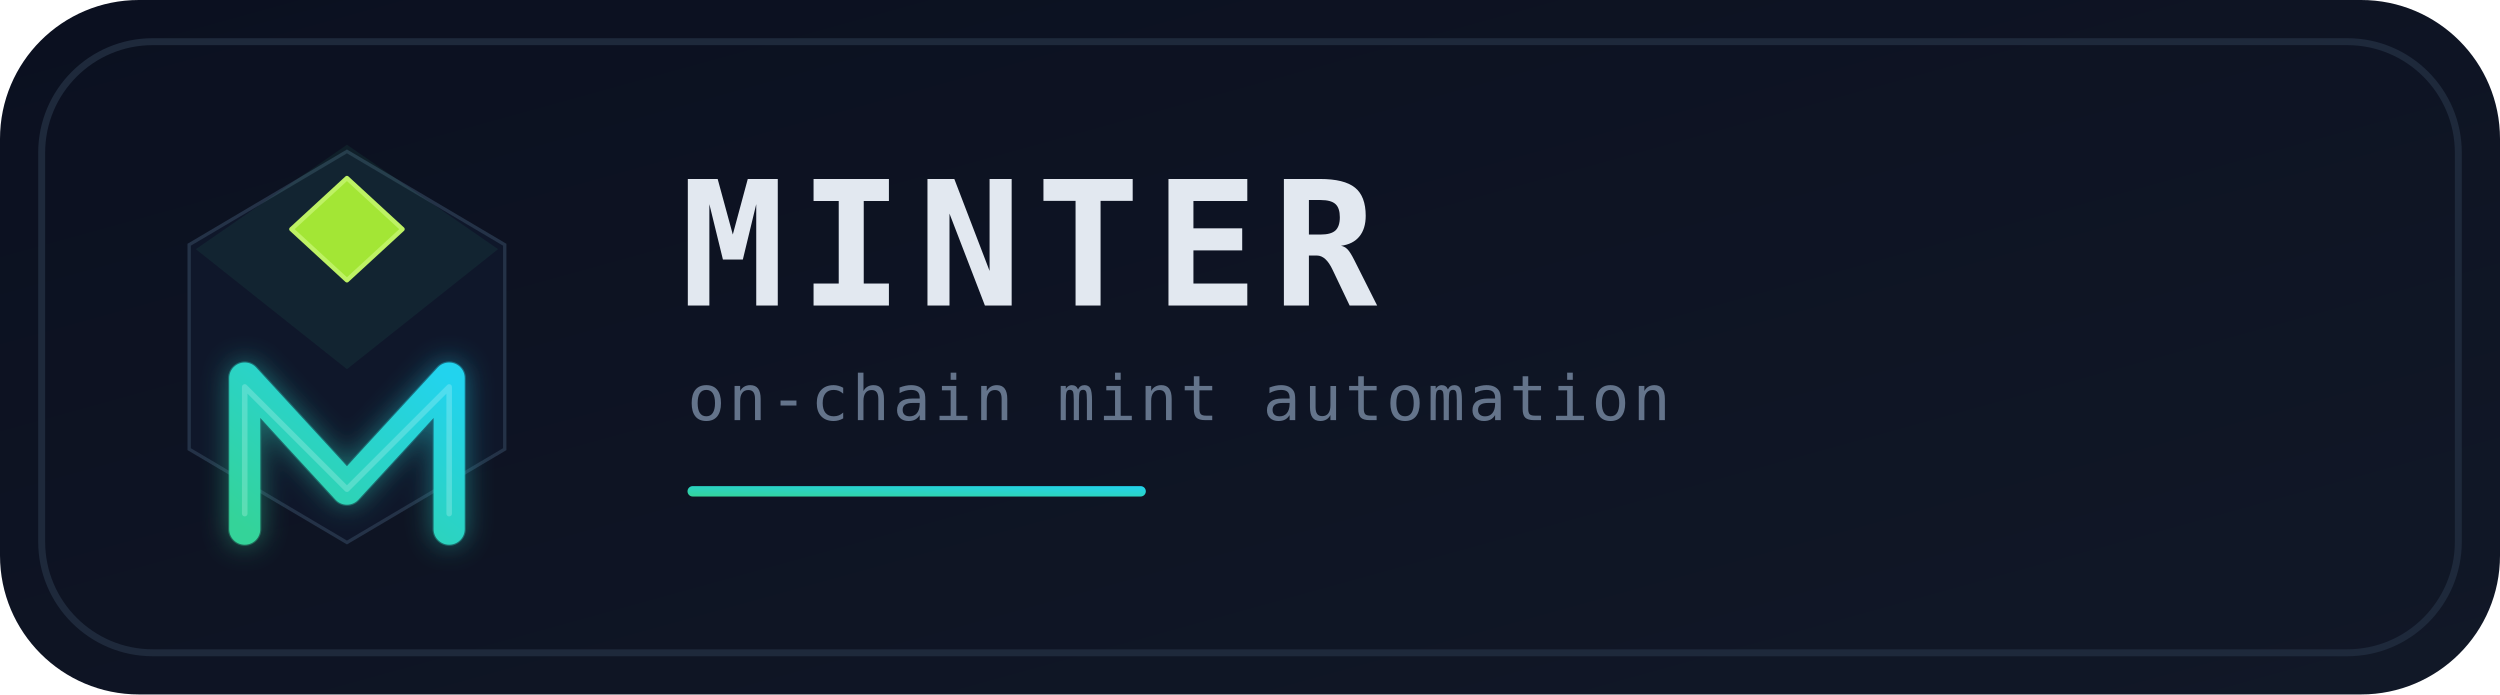
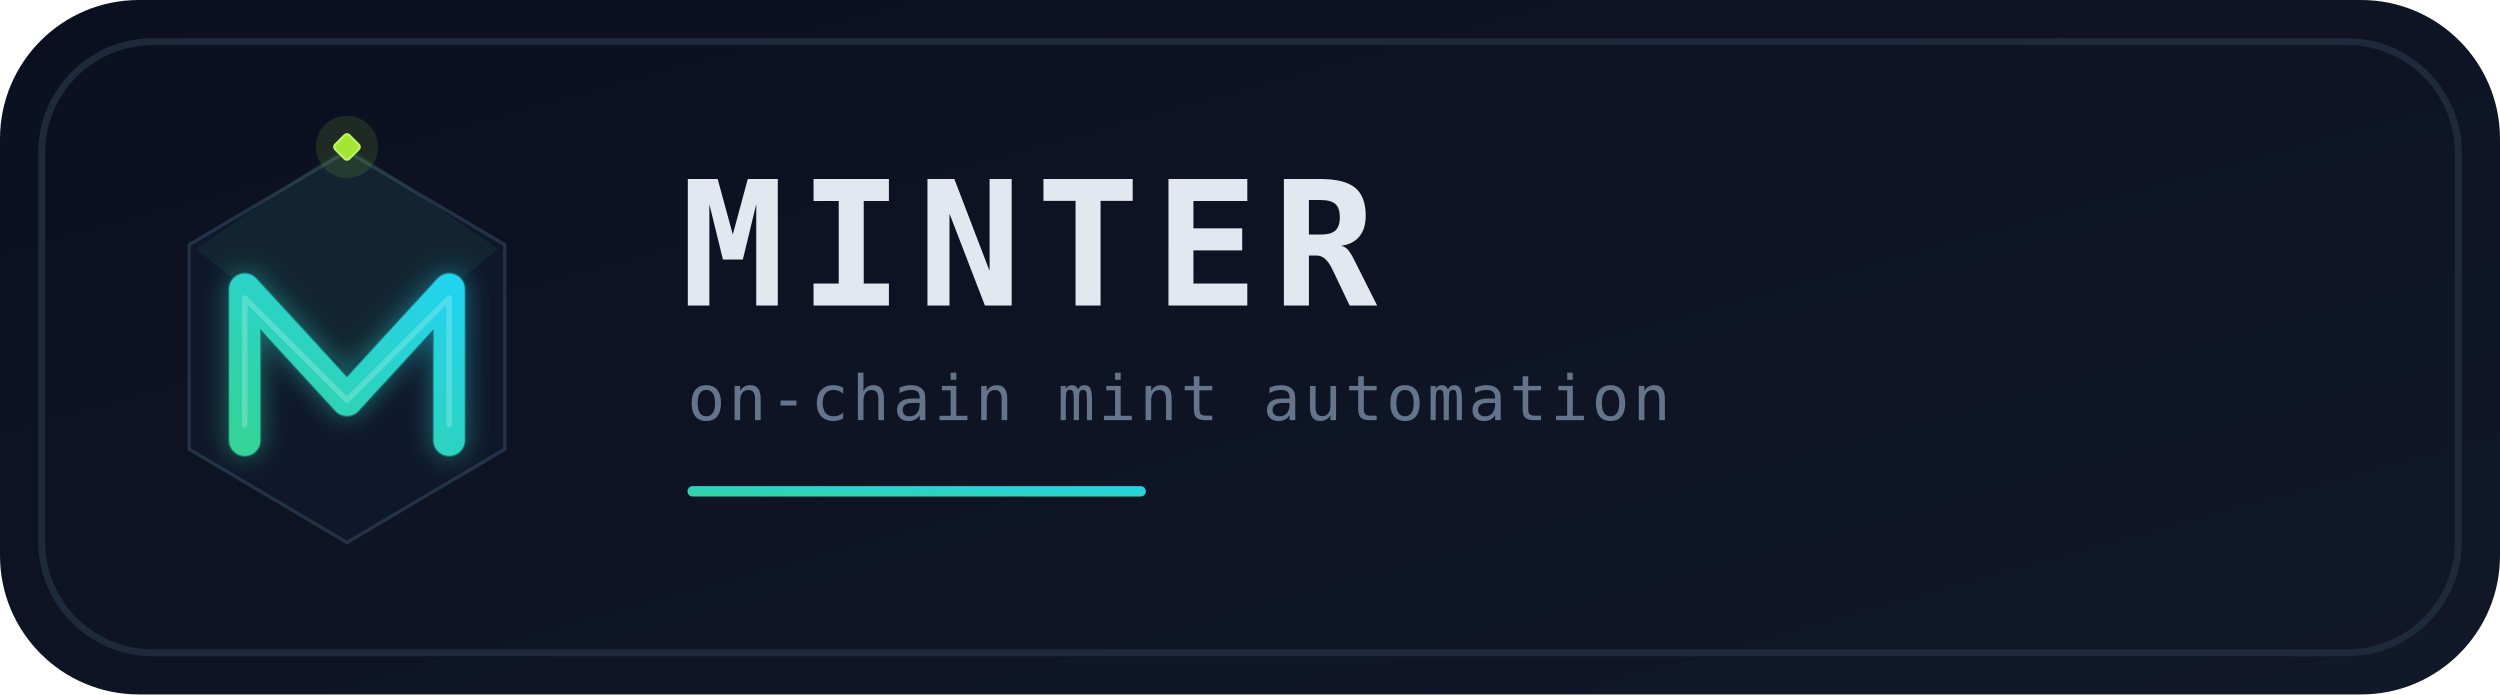
<svg xmlns="http://www.w3.org/2000/svg" viewBox="0 0 720 200" role="img" aria-labelledby="title desc">
  <defs>
    <linearGradient id="bg" x1="0" y1="0" x2="1" y2="1">
      <stop offset="0" stop-color="#0B1020" />
      <stop offset="1" stop-color="#111827" />
    </linearGradient>
    <linearGradient id="mint" x1="0" y1="1" x2="1" y2="0">
      <stop offset="0" stop-color="#34D399" />
      <stop offset="1" stop-color="#22D3EE" />
    </linearGradient>
    <filter id="glow" x="-30%" y="-30%" width="160%" height="160%">
      <feGaussianBlur stdDeviation="12" result="blur" />
      <feMerge>
        <feMergeNode in="blur" />
        <feMergeNode in="SourceGraphic" />
      </feMerge>
    </filter>
  </defs>
  <rect width="720" height="200" rx="40" fill="url(#bg)" />
  <rect x="12" y="12" width="696" height="176" rx="32" fill="none" stroke="#1E293B" stroke-width="2" />
  <g transform="translate(18 18) scale(0.32)">
    <path d="M256 80 398 164 398 348 256 432 114 348 114 164Z" fill="#0F172A" stroke="#243247" stroke-width="3" />
    <path d="M256 74 392 168 256 276 120 168Z" fill="#3DDC97" opacity="0.07" />
    <g filter="url(#glow)" opacity="0.45">
-       <path d="M164 420V284L256 384 348 284V420" fill="none" stroke="url(#mint)" stroke-width="30" stroke-linecap="round" stroke-linejoin="round" />
+       <path d="M164 340V204L256 304 348 204V340" fill="none" stroke="url(#mint)" stroke-width="30" stroke-linecap="round" stroke-linejoin="round" />
    </g>
-     <path d="M164 420V284L256 384 348 284V420" fill="none" stroke="url(#mint)" stroke-width="28" stroke-linecap="round" stroke-linejoin="round" />
-     <path d="M164 406V292L256 384 348 292V406" fill="none" stroke="#ECFEFF" stroke-width="5" stroke-linecap="round" stroke-linejoin="round" opacity="0.22" />
-     <path d="M256 104 306 150 256 196 206 150Z" fill="#A3E635" />
-     <path d="M256 104 306 150 256 196 206 150Z" fill="none" stroke="#BEF264" stroke-width="4" stroke-linejoin="round" />
+     <path d="M164 340V204L256 304 348 204V340" fill="none" stroke="url(#mint)" stroke-width="28" stroke-linecap="round" stroke-linejoin="round" />
+     <path d="M164 326V212L256 304 348 212V326" fill="none" stroke="#ECFEFF" stroke-width="5" stroke-linecap="round" stroke-linejoin="round" opacity="0.22" />
+     <circle cx="256" cy="76" r="28" fill="#A3E635" opacity="0.12" />
+     <rect x="247" y="67" width="18" height="18" rx="3" transform="rotate(45 256 76)" fill="#A3E635" stroke="#BEF264" stroke-width="2" />
  </g>
  <text x="196" y="88" fill="#E2E8F0" font-family="ui-monospace, SFMono-Regular, Menlo, Consolas, monospace" font-size="50" font-weight="700" letter-spacing="4">MINTER</text>
  <text x="198" y="121" fill="#64748B" font-family="ui-monospace, SFMono-Regular, Menlo, Consolas, monospace" font-size="18" letter-spacing="1">on-chain mint automation</text>
  <rect x="198" y="140" width="132" height="3" rx="1.5" fill="url(#mint)" />
</svg>
